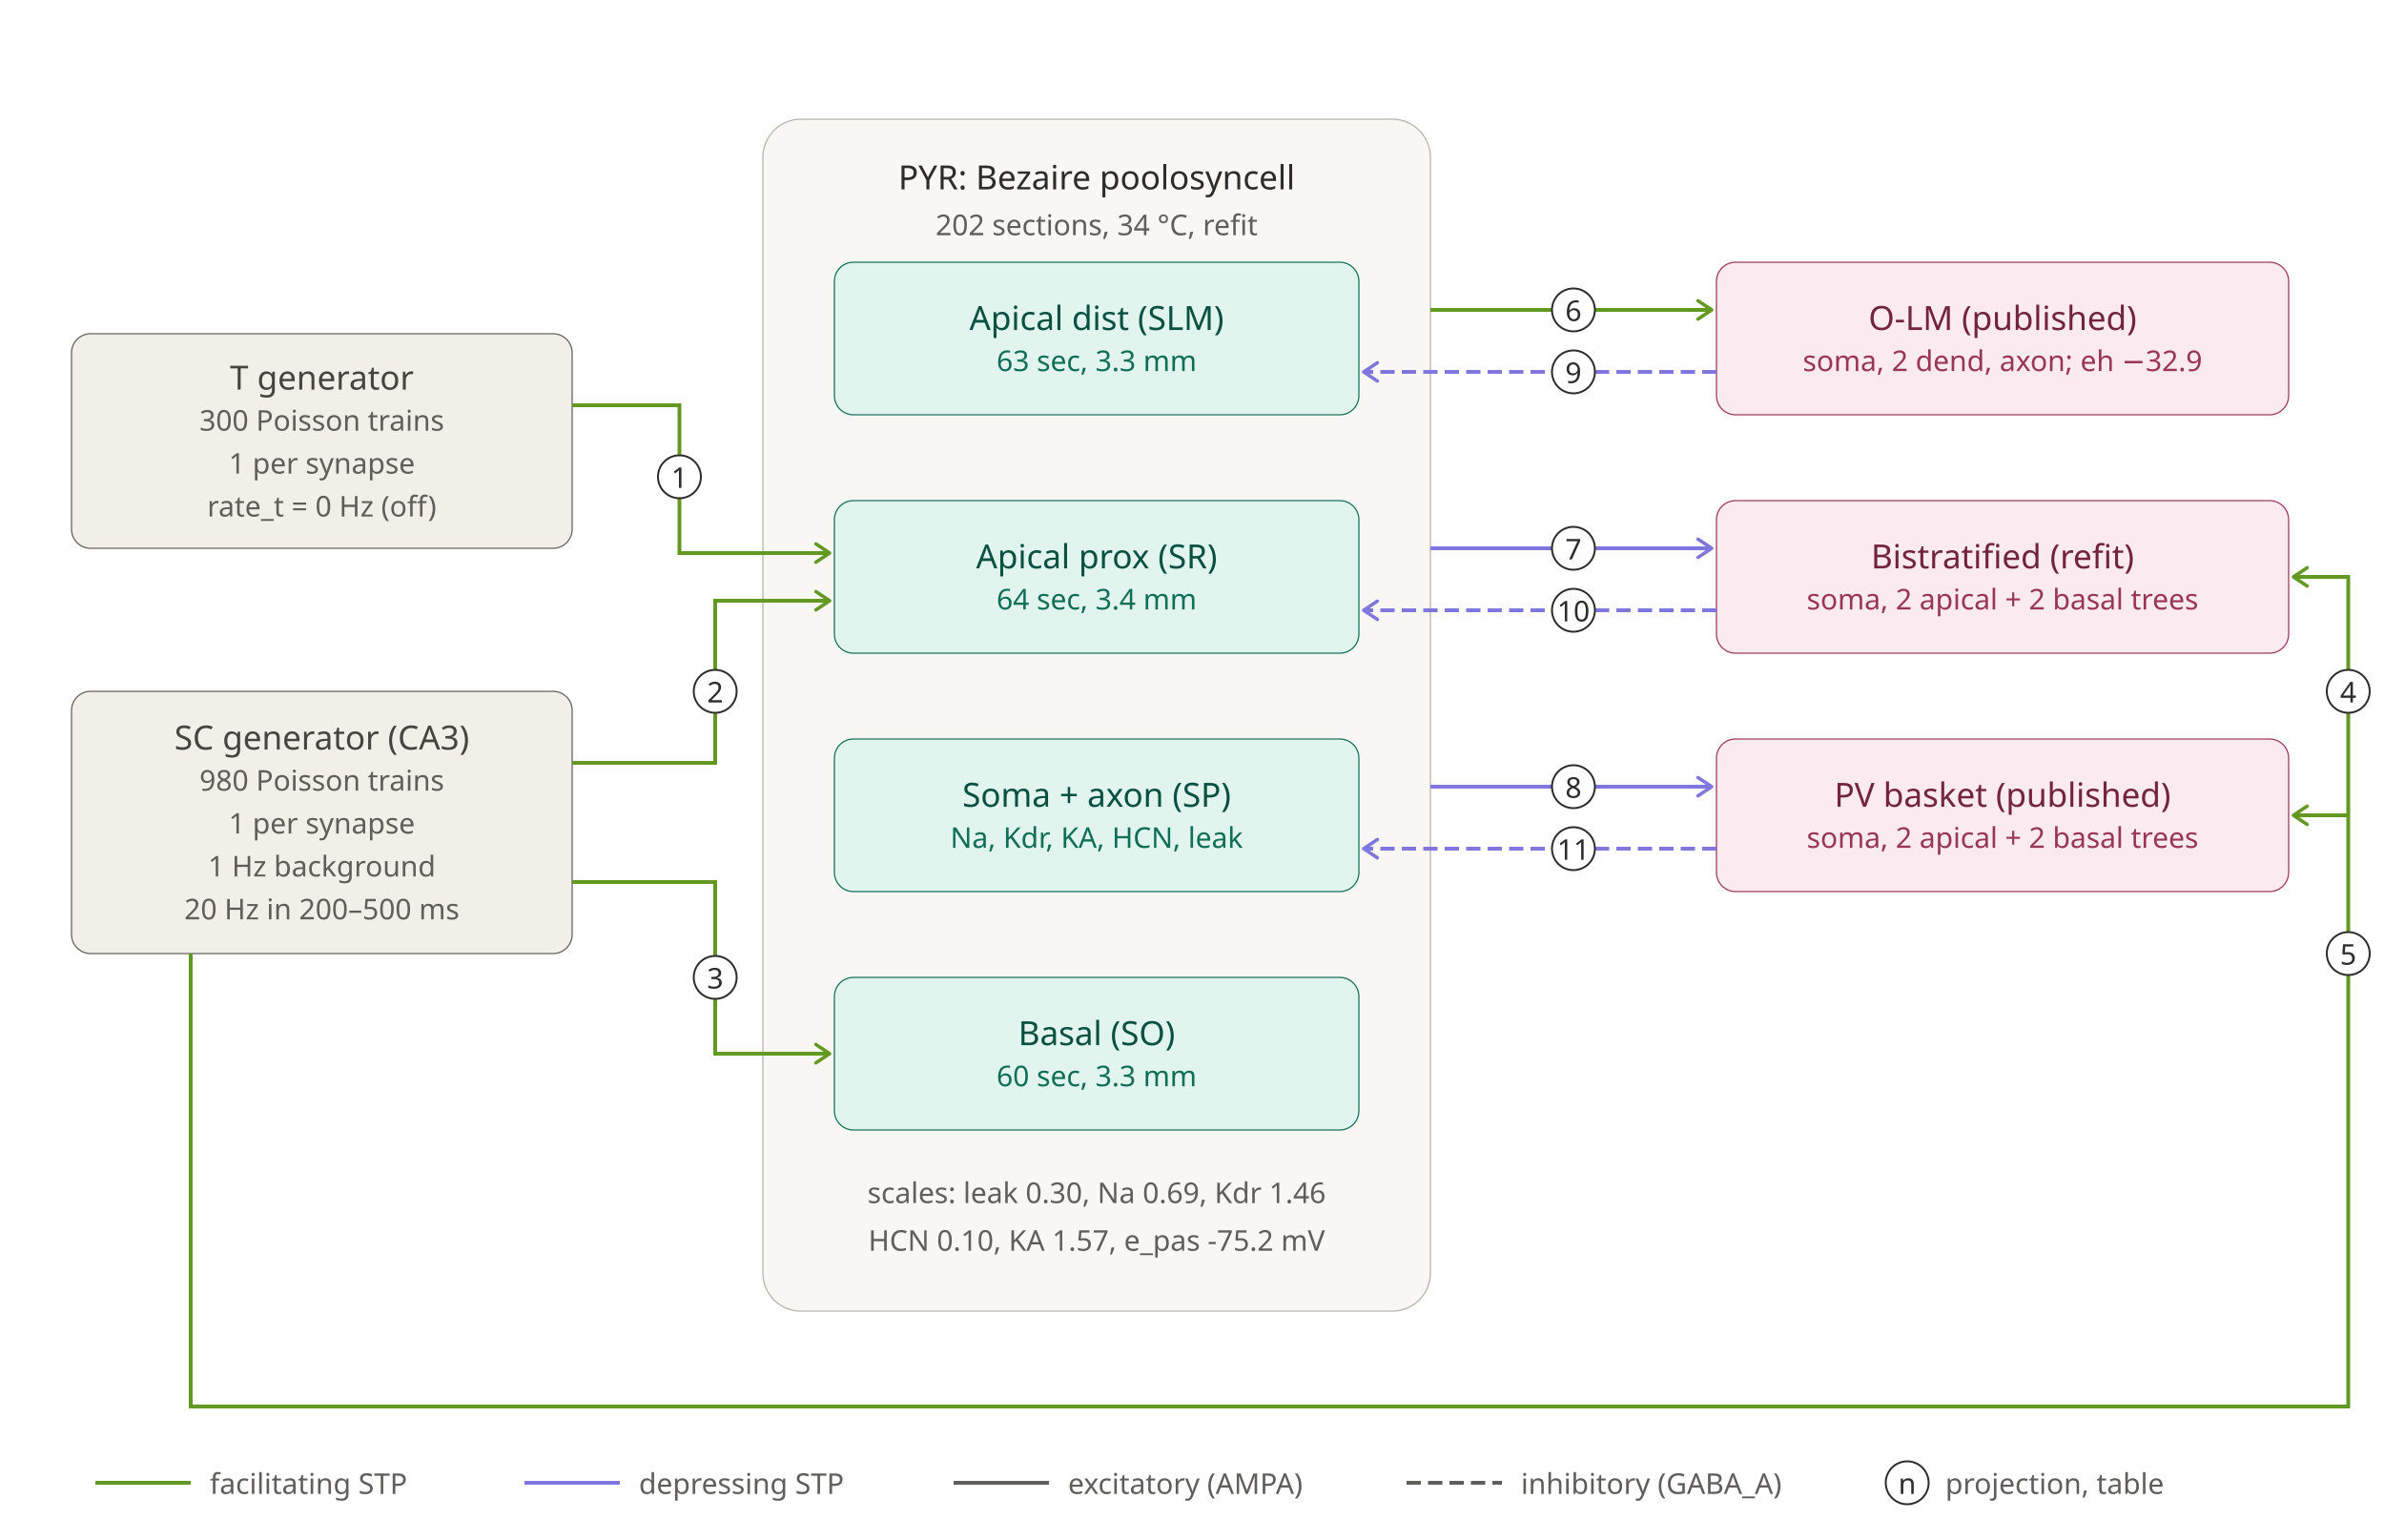
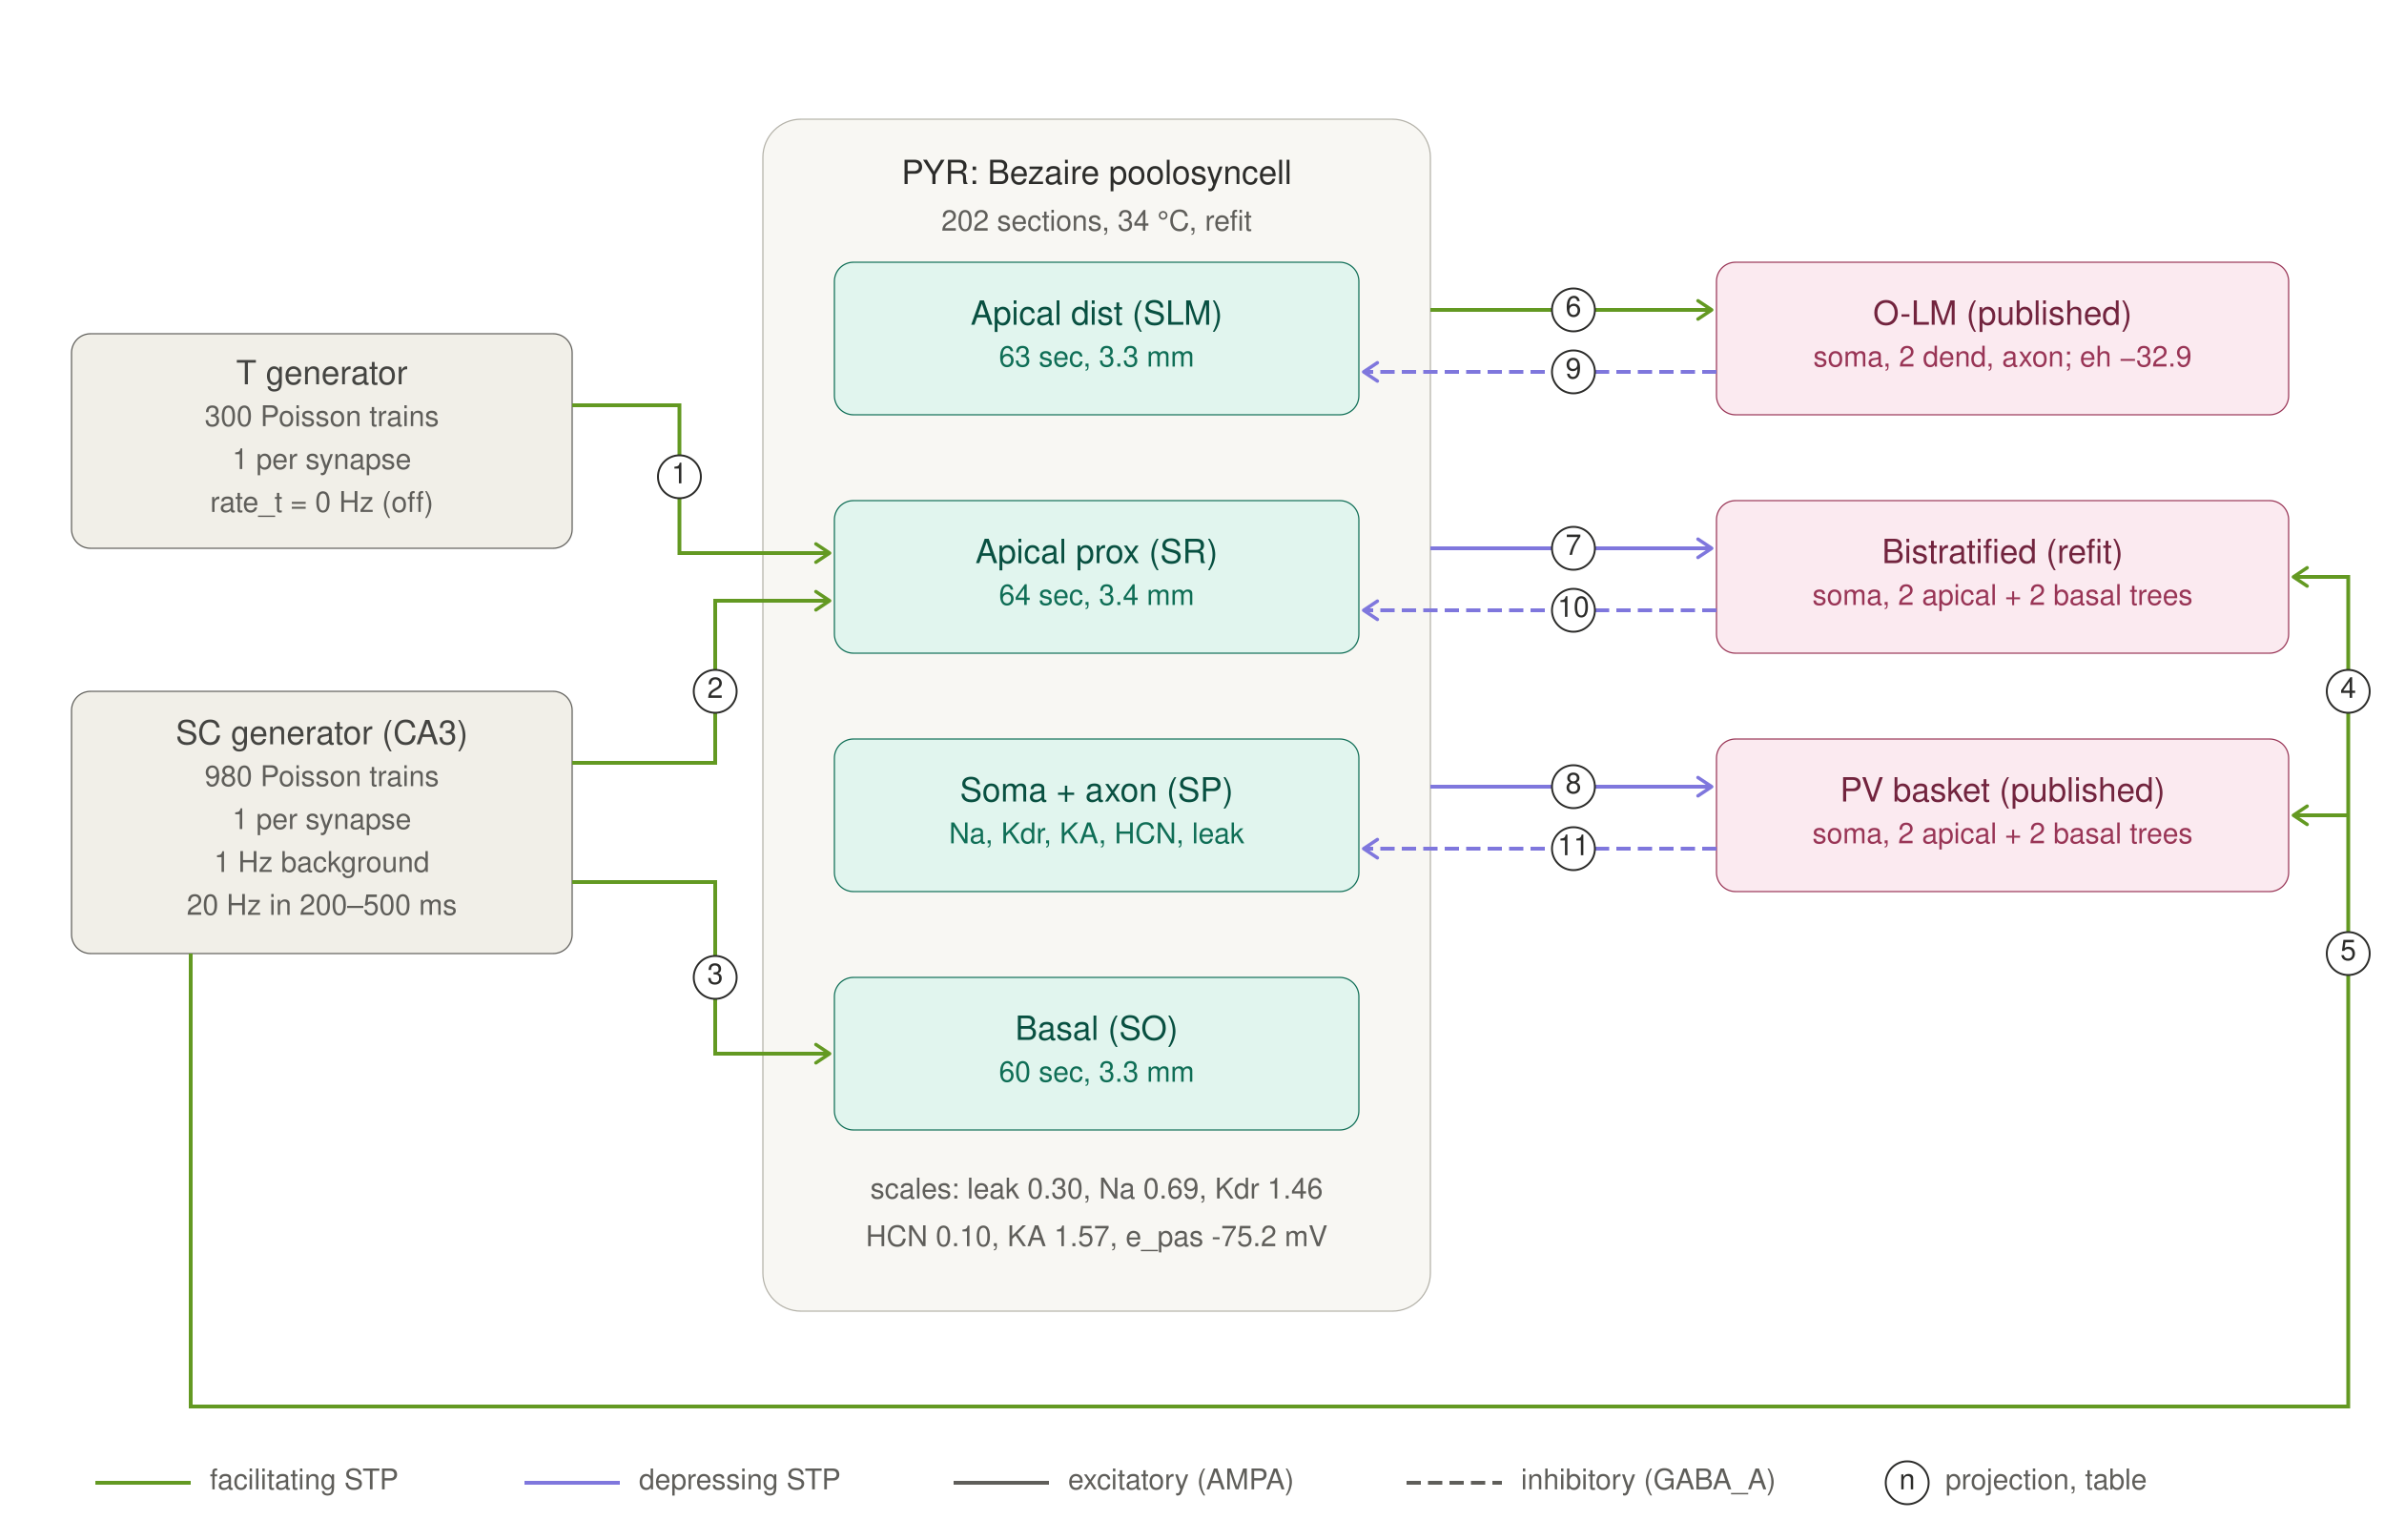
<svg xmlns="http://www.w3.org/2000/svg" width="1000" height="646" viewBox="0 0 1000 646">
-   <style>
- .ts{font:12px sans-serif;fill:#5F5E5A}.th{font:500 14px sans-serif;fill:#2C2C2A}.tb{font:500 12px sans-serif;fill:#2C2C2A}
- .box{fill:#F8F7F3;stroke:#B4B2A9}
- .c-teal&gt;rect{fill:#E1F5EE;stroke:#0F6E56}.c-teal&gt;.th{fill:#085041}.c-teal&gt;.ts{fill:#0F6E56}
- .c-pink&gt;rect{fill:#FBEAF0;stroke:#993556}.c-pink&gt;.th{fill:#72243E}.c-pink&gt;.ts{fill:#993556}
- .c-gray&gt;rect{fill:#F1EFE8;stroke:#5F5E5A}.c-gray&gt;.th{fill:#444441}.c-gray&gt;.ts{fill:#5F5E5A}
- .badge{fill:#FFFFFF;stroke:#2C2C2A;stroke-width:0.8}
- </style>
  <defs>
    <marker id="ag" viewBox="0 0 10 10" refX="8" refY="5" markerWidth="6" markerHeight="6" orient="auto-start-reverse">
      <path d="M2 1L8 5L2 9" fill="none" stroke="#639922" stroke-width="1.5" stroke-linecap="round" stroke-linejoin="round" />
    </marker>
    <marker id="ap" viewBox="0 0 10 10" refX="8" refY="5" markerWidth="6" markerHeight="6" orient="auto-start-reverse">
      <path d="M2 1L8 5L2 9" fill="none" stroke="#7F77DD" stroke-width="1.5" stroke-linecap="round" stroke-linejoin="round" />
    </marker>
  </defs>
  <rect width="1000" height="646" fill="#FFFFFF" />
-   <g class="c-gray">
-     <rect x="30" y="140" width="210" height="90" rx="8" stroke-width="0.5" />
-     <text class="th" x="135.0" y="158.0" text-anchor="middle" dominant-baseline="central">T generator</text>
-     <text class="ts" x="135.0" y="176.0" text-anchor="middle" dominant-baseline="central">300 Poisson trains</text>
-     <text class="ts" x="135.0" y="194.0" text-anchor="middle" dominant-baseline="central">1 per synapse</text>
-     <text class="ts" x="135.0" y="212.0" text-anchor="middle" dominant-baseline="central">rate_t = 0 Hz (off)</text>
+   <g>
+     <rect fill="#F1EFE8" stroke="#5F5E5A" x="30" y="140" width="210" height="90" rx="8" stroke-width="0.5" />
+     <text font-family="Helvetica, Arial, sans-serif" font-size="14" font-weight="500" fill="#444441" x="135.0" y="158.0" text-anchor="middle" dominant-baseline="central">T generator</text>
+     <text font-family="Helvetica, Arial, sans-serif" font-size="12" fill="#5F5E5A" x="135.0" y="176.0" text-anchor="middle" dominant-baseline="central">300 Poisson trains</text>
+     <text font-family="Helvetica, Arial, sans-serif" font-size="12" fill="#5F5E5A" x="135.0" y="194.0" text-anchor="middle" dominant-baseline="central">1 per synapse</text>
+     <text font-family="Helvetica, Arial, sans-serif" font-size="12" fill="#5F5E5A" x="135.0" y="212.0" text-anchor="middle" dominant-baseline="central">rate_t = 0 Hz (off)</text>
  </g>
-   <g class="c-gray">
-     <rect x="30" y="290" width="210" height="110" rx="8" stroke-width="0.5" />
-     <text class="th" x="135.0" y="309.0" text-anchor="middle" dominant-baseline="central">SC generator (CA3)</text>
-     <text class="ts" x="135.0" y="327.0" text-anchor="middle" dominant-baseline="central">980 Poisson trains</text>
-     <text class="ts" x="135.0" y="345.0" text-anchor="middle" dominant-baseline="central">1 per synapse</text>
-     <text class="ts" x="135.0" y="363.0" text-anchor="middle" dominant-baseline="central">1 Hz background</text>
-     <text class="ts" x="135.0" y="381.0" text-anchor="middle" dominant-baseline="central">20 Hz in 200–500 ms</text>
+   <g>
+     <rect fill="#F1EFE8" stroke="#5F5E5A" x="30" y="290" width="210" height="110" rx="8" stroke-width="0.5" />
+     <text font-family="Helvetica, Arial, sans-serif" font-size="14" font-weight="500" fill="#444441" x="135.0" y="309.0" text-anchor="middle" dominant-baseline="central">SC generator (CA3)</text>
+     <text font-family="Helvetica, Arial, sans-serif" font-size="12" fill="#5F5E5A" x="135.0" y="327.0" text-anchor="middle" dominant-baseline="central">980 Poisson trains</text>
+     <text font-family="Helvetica, Arial, sans-serif" font-size="12" fill="#5F5E5A" x="135.0" y="345.0" text-anchor="middle" dominant-baseline="central">1 per synapse</text>
+     <text font-family="Helvetica, Arial, sans-serif" font-size="12" fill="#5F5E5A" x="135.0" y="363.0" text-anchor="middle" dominant-baseline="central">1 Hz background</text>
+     <text font-family="Helvetica, Arial, sans-serif" font-size="12" fill="#5F5E5A" x="135.0" y="381.0" text-anchor="middle" dominant-baseline="central">20 Hz in 200–500 ms</text>
  </g>
-   <rect class="box" x="320" y="50" width="280" height="500" rx="16" stroke-width="0.5" />
-   <text class="th" x="460" y="74" text-anchor="middle" dominant-baseline="central">PYR: Bezaire poolosyncell</text>
-   <text class="ts" x="460" y="94" text-anchor="middle" dominant-baseline="central">202 sections, 34 °C, refit</text>
-   <g class="c-teal">
-     <rect x="350" y="110" width="220" height="64" rx="8" stroke-width="0.5" />
-     <text class="th" x="460.0" y="133.0" text-anchor="middle" dominant-baseline="central">Apical dist (SLM)</text>
-     <text class="ts" x="460.0" y="151.0" text-anchor="middle" dominant-baseline="central">63 sec, 3.3 mm</text>
+   <rect fill="#F8F7F3" stroke="#B4B2A9" x="320" y="50" width="280" height="500" rx="16" stroke-width="0.5" />
+   <text font-family="Helvetica, Arial, sans-serif" font-size="14" font-weight="500" fill="#2C2C2A" x="460" y="74" text-anchor="middle" dominant-baseline="central">PYR: Bezaire poolosyncell</text>
+   <text font-family="Helvetica, Arial, sans-serif" font-size="12" fill="#5F5E5A" x="460" y="94" text-anchor="middle" dominant-baseline="central">202 sections, 34 °C, refit</text>
+   <g>
+     <rect fill="#E1F5EE" stroke="#0F6E56" x="350" y="110" width="220" height="64" rx="8" stroke-width="0.5" />
+     <text font-family="Helvetica, Arial, sans-serif" font-size="14" font-weight="500" fill="#085041" x="460.0" y="133.0" text-anchor="middle" dominant-baseline="central">Apical dist (SLM)</text>
+     <text font-family="Helvetica, Arial, sans-serif" font-size="12" fill="#0F6E56" x="460.0" y="151.0" text-anchor="middle" dominant-baseline="central">63 sec, 3.3 mm</text>
  </g>
-   <g class="c-teal">
-     <rect x="350" y="210" width="220" height="64" rx="8" stroke-width="0.5" />
-     <text class="th" x="460.0" y="233.0" text-anchor="middle" dominant-baseline="central">Apical prox (SR)</text>
-     <text class="ts" x="460.0" y="251.0" text-anchor="middle" dominant-baseline="central">64 sec, 3.4 mm</text>
+   <g>
+     <rect fill="#E1F5EE" stroke="#0F6E56" x="350" y="210" width="220" height="64" rx="8" stroke-width="0.5" />
+     <text font-family="Helvetica, Arial, sans-serif" font-size="14" font-weight="500" fill="#085041" x="460.0" y="233.0" text-anchor="middle" dominant-baseline="central">Apical prox (SR)</text>
+     <text font-family="Helvetica, Arial, sans-serif" font-size="12" fill="#0F6E56" x="460.0" y="251.0" text-anchor="middle" dominant-baseline="central">64 sec, 3.4 mm</text>
  </g>
-   <g class="c-teal">
-     <rect x="350" y="310" width="220" height="64" rx="8" stroke-width="0.5" />
-     <text class="th" x="460.0" y="333.0" text-anchor="middle" dominant-baseline="central">Soma + axon (SP)</text>
-     <text class="ts" x="460.0" y="351.0" text-anchor="middle" dominant-baseline="central">Na, Kdr, KA, HCN, leak</text>
+   <g>
+     <rect fill="#E1F5EE" stroke="#0F6E56" x="350" y="310" width="220" height="64" rx="8" stroke-width="0.5" />
+     <text font-family="Helvetica, Arial, sans-serif" font-size="14" font-weight="500" fill="#085041" x="460.0" y="333.0" text-anchor="middle" dominant-baseline="central">Soma + axon (SP)</text>
+     <text font-family="Helvetica, Arial, sans-serif" font-size="12" fill="#0F6E56" x="460.0" y="351.0" text-anchor="middle" dominant-baseline="central">Na, Kdr, KA, HCN, leak</text>
  </g>
-   <g class="c-teal">
-     <rect x="350" y="410" width="220" height="64" rx="8" stroke-width="0.5" />
-     <text class="th" x="460.0" y="433.0" text-anchor="middle" dominant-baseline="central">Basal (SO)</text>
-     <text class="ts" x="460.0" y="451.0" text-anchor="middle" dominant-baseline="central">60 sec, 3.3 mm</text>
+   <g>
+     <rect fill="#E1F5EE" stroke="#0F6E56" x="350" y="410" width="220" height="64" rx="8" stroke-width="0.5" />
+     <text font-family="Helvetica, Arial, sans-serif" font-size="14" font-weight="500" fill="#085041" x="460.0" y="433.0" text-anchor="middle" dominant-baseline="central">Basal (SO)</text>
+     <text font-family="Helvetica, Arial, sans-serif" font-size="12" fill="#0F6E56" x="460.0" y="451.0" text-anchor="middle" dominant-baseline="central">60 sec, 3.3 mm</text>
  </g>
-   <text class="ts" x="460" y="500" text-anchor="middle" dominant-baseline="central">scales: leak 0.30, Na 0.69, Kdr 1.46</text>
-   <text class="ts" x="460" y="520" text-anchor="middle" dominant-baseline="central">HCN 0.10, KA 1.57, e_pas -75.2 mV</text>
-   <g class="c-pink">
-     <rect x="720" y="110" width="240" height="64" rx="8" stroke-width="0.5" />
-     <text class="th" x="840.0" y="133.0" text-anchor="middle" dominant-baseline="central">O-LM (published)</text>
-     <text class="ts" x="840.0" y="151.0" text-anchor="middle" dominant-baseline="central">soma, 2 dend, axon; eh −32.9</text>
+   <text font-family="Helvetica, Arial, sans-serif" font-size="12" fill="#5F5E5A" x="460" y="500" text-anchor="middle" dominant-baseline="central">scales: leak 0.30, Na 0.69, Kdr 1.46</text>
+   <text font-family="Helvetica, Arial, sans-serif" font-size="12" fill="#5F5E5A" x="460" y="520" text-anchor="middle" dominant-baseline="central">HCN 0.10, KA 1.57, e_pas -75.2 mV</text>
+   <g>
+     <rect fill="#FBEAF0" stroke="#993556" x="720" y="110" width="240" height="64" rx="8" stroke-width="0.5" />
+     <text font-family="Helvetica, Arial, sans-serif" font-size="14" font-weight="500" fill="#72243E" x="840.0" y="133.0" text-anchor="middle" dominant-baseline="central">O-LM (published)</text>
+     <text font-family="Helvetica, Arial, sans-serif" font-size="12" fill="#993556" x="840.0" y="151.0" text-anchor="middle" dominant-baseline="central">soma, 2 dend, axon; eh −32.9</text>
  </g>
-   <g class="c-pink">
-     <rect x="720" y="210" width="240" height="64" rx="8" stroke-width="0.5" />
-     <text class="th" x="840.0" y="233.0" text-anchor="middle" dominant-baseline="central">Bistratified (refit)</text>
-     <text class="ts" x="840.0" y="251.0" text-anchor="middle" dominant-baseline="central">soma, 2 apical + 2 basal trees</text>
+   <g>
+     <rect fill="#FBEAF0" stroke="#993556" x="720" y="210" width="240" height="64" rx="8" stroke-width="0.5" />
+     <text font-family="Helvetica, Arial, sans-serif" font-size="14" font-weight="500" fill="#72243E" x="840.0" y="233.0" text-anchor="middle" dominant-baseline="central">Bistratified (refit)</text>
+     <text font-family="Helvetica, Arial, sans-serif" font-size="12" fill="#993556" x="840.0" y="251.0" text-anchor="middle" dominant-baseline="central">soma, 2 apical + 2 basal trees</text>
  </g>
-   <g class="c-pink">
-     <rect x="720" y="310" width="240" height="64" rx="8" stroke-width="0.5" />
-     <text class="th" x="840.0" y="333.0" text-anchor="middle" dominant-baseline="central">PV basket (published)</text>
-     <text class="ts" x="840.0" y="351.0" text-anchor="middle" dominant-baseline="central">soma, 2 apical + 2 basal trees</text>
+   <g>
+     <rect fill="#FBEAF0" stroke="#993556" x="720" y="310" width="240" height="64" rx="8" stroke-width="0.5" />
+     <text font-family="Helvetica, Arial, sans-serif" font-size="14" font-weight="500" fill="#72243E" x="840.0" y="333.0" text-anchor="middle" dominant-baseline="central">PV basket (published)</text>
+     <text font-family="Helvetica, Arial, sans-serif" font-size="12" fill="#993556" x="840.0" y="351.0" text-anchor="middle" dominant-baseline="central">soma, 2 apical + 2 basal trees</text>
  </g>
  <path d="M240 170 H285 V232 H348" fill="none" stroke="#639922" stroke-width="1.6" marker-end="url(#ag)" />
-   <circle class="badge" cx="285" cy="200" r="9" />
-   <text class="tb" x="285" y="200" text-anchor="middle" dominant-baseline="central">1</text>
+   <circle fill="#FFFFFF" stroke="#2C2C2A" stroke-width="0.8" cx="285" cy="200" r="9" />
+   <text font-family="Helvetica, Arial, sans-serif" font-size="12" font-weight="500" fill="#2C2C2A" x="285" y="200" text-anchor="middle" dominant-baseline="central">1</text>
  <path d="M240 320 H300 V252 H348" fill="none" stroke="#639922" stroke-width="1.6" marker-end="url(#ag)" />
-   <circle class="badge" cx="300" cy="290" r="9" />
-   <text class="tb" x="300" y="290" text-anchor="middle" dominant-baseline="central">2</text>
+   <circle fill="#FFFFFF" stroke="#2C2C2A" stroke-width="0.8" cx="300" cy="290" r="9" />
+   <text font-family="Helvetica, Arial, sans-serif" font-size="12" font-weight="500" fill="#2C2C2A" x="300" y="290" text-anchor="middle" dominant-baseline="central">2</text>
  <path d="M240 370 H300 V442 H348" fill="none" stroke="#639922" stroke-width="1.6" marker-end="url(#ag)" />
-   <circle class="badge" cx="300" cy="410" r="9" />
-   <text class="tb" x="300" y="410" text-anchor="middle" dominant-baseline="central">3</text>
+   <circle fill="#FFFFFF" stroke="#2C2C2A" stroke-width="0.8" cx="300" cy="410" r="9" />
+   <text font-family="Helvetica, Arial, sans-serif" font-size="12" font-weight="500" fill="#2C2C2A" x="300" y="410" text-anchor="middle" dominant-baseline="central">3</text>
  <path d="M80 400 V590 H985 V242 H962" fill="none" stroke="#639922" stroke-width="1.6" marker-end="url(#ag)" />
  <path d="M985 342 H962" fill="none" stroke="#639922" stroke-width="1.6" marker-end="url(#ag)" />
-   <circle class="badge" cx="985" cy="290" r="9" />
-   <text class="tb" x="985" y="290" text-anchor="middle" dominant-baseline="central">4</text>
-   <circle class="badge" cx="985" cy="400" r="9" />
-   <text class="tb" x="985" y="400" text-anchor="middle" dominant-baseline="central">5</text>
+   <circle fill="#FFFFFF" stroke="#2C2C2A" stroke-width="0.8" cx="985" cy="290" r="9" />
+   <text font-family="Helvetica, Arial, sans-serif" font-size="12" font-weight="500" fill="#2C2C2A" x="985" y="290" text-anchor="middle" dominant-baseline="central">4</text>
+   <circle fill="#FFFFFF" stroke="#2C2C2A" stroke-width="0.8" cx="985" cy="400" r="9" />
+   <text font-family="Helvetica, Arial, sans-serif" font-size="12" font-weight="500" fill="#2C2C2A" x="985" y="400" text-anchor="middle" dominant-baseline="central">5</text>
  <path d="M600 130 H718" fill="none" stroke="#639922" stroke-width="1.6" marker-end="url(#ag)" />
-   <circle class="badge" cx="660" cy="130" r="9" />
-   <text class="tb" x="660" y="130" text-anchor="middle" dominant-baseline="central">6</text>
+   <circle fill="#FFFFFF" stroke="#2C2C2A" stroke-width="0.8" cx="660" cy="130" r="9" />
+   <text font-family="Helvetica, Arial, sans-serif" font-size="12" font-weight="500" fill="#2C2C2A" x="660" y="130" text-anchor="middle" dominant-baseline="central">6</text>
  <path d="M720 156 H572" fill="none" stroke="#7F77DD" stroke-width="1.6" stroke-dasharray="6 3" marker-end="url(#ap)" />
-   <circle class="badge" cx="660" cy="156" r="9" />
-   <text class="tb" x="660" y="156" text-anchor="middle" dominant-baseline="central">9</text>
+   <circle fill="#FFFFFF" stroke="#2C2C2A" stroke-width="0.8" cx="660" cy="156" r="9" />
+   <text font-family="Helvetica, Arial, sans-serif" font-size="12" font-weight="500" fill="#2C2C2A" x="660" y="156" text-anchor="middle" dominant-baseline="central">9</text>
  <path d="M600 230 H718" fill="none" stroke="#7F77DD" stroke-width="1.6" marker-end="url(#ap)" />
-   <circle class="badge" cx="660" cy="230" r="9" />
-   <text class="tb" x="660" y="230" text-anchor="middle" dominant-baseline="central">7</text>
+   <circle fill="#FFFFFF" stroke="#2C2C2A" stroke-width="0.8" cx="660" cy="230" r="9" />
+   <text font-family="Helvetica, Arial, sans-serif" font-size="12" font-weight="500" fill="#2C2C2A" x="660" y="230" text-anchor="middle" dominant-baseline="central">7</text>
  <path d="M720 256 H572" fill="none" stroke="#7F77DD" stroke-width="1.6" stroke-dasharray="6 3" marker-end="url(#ap)" />
-   <circle class="badge" cx="660" cy="256" r="9" />
-   <text class="tb" x="660" y="256" text-anchor="middle" dominant-baseline="central">10</text>
+   <circle fill="#FFFFFF" stroke="#2C2C2A" stroke-width="0.8" cx="660" cy="256" r="9" />
+   <text font-family="Helvetica, Arial, sans-serif" font-size="12" font-weight="500" fill="#2C2C2A" x="660" y="256" text-anchor="middle" dominant-baseline="central">10</text>
  <path d="M600 330 H718" fill="none" stroke="#7F77DD" stroke-width="1.6" marker-end="url(#ap)" />
-   <circle class="badge" cx="660" cy="330" r="9" />
-   <text class="tb" x="660" y="330" text-anchor="middle" dominant-baseline="central">8</text>
+   <circle fill="#FFFFFF" stroke="#2C2C2A" stroke-width="0.8" cx="660" cy="330" r="9" />
+   <text font-family="Helvetica, Arial, sans-serif" font-size="12" font-weight="500" fill="#2C2C2A" x="660" y="330" text-anchor="middle" dominant-baseline="central">8</text>
  <path d="M720 356 H572" fill="none" stroke="#7F77DD" stroke-width="1.6" stroke-dasharray="6 3" marker-end="url(#ap)" />
-   <circle class="badge" cx="660" cy="356" r="9" />
-   <text class="tb" x="660" y="356" text-anchor="middle" dominant-baseline="central">11</text>
+   <circle fill="#FFFFFF" stroke="#2C2C2A" stroke-width="0.8" cx="660" cy="356" r="9" />
+   <text font-family="Helvetica, Arial, sans-serif" font-size="12" font-weight="500" fill="#2C2C2A" x="660" y="356" text-anchor="middle" dominant-baseline="central">11</text>
  <line x1="40" y1="622" x2="80" y2="622" stroke="#639922" stroke-width="1.6" />
-   <text class="ts" x="88" y="622" dominant-baseline="central">facilitating STP</text>
+   <text font-family="Helvetica, Arial, sans-serif" font-size="12" fill="#5F5E5A" x="88" y="622" dominant-baseline="central">facilitating STP</text>
  <line x1="220" y1="622" x2="260" y2="622" stroke="#7F77DD" stroke-width="1.6" />
-   <text class="ts" x="268" y="622" dominant-baseline="central">depressing STP</text>
+   <text font-family="Helvetica, Arial, sans-serif" font-size="12" fill="#5F5E5A" x="268" y="622" dominant-baseline="central">depressing STP</text>
  <line x1="400" y1="622" x2="440" y2="622" stroke="#5F5E5A" stroke-width="1.6" />
-   <text class="ts" x="448" y="622" dominant-baseline="central">excitatory (AMPA)</text>
+   <text font-family="Helvetica, Arial, sans-serif" font-size="12" fill="#5F5E5A" x="448" y="622" dominant-baseline="central">excitatory (AMPA)</text>
  <line x1="590" y1="622" x2="630" y2="622" stroke="#5F5E5A" stroke-width="1.6" stroke-dasharray="6 3" />
-   <text class="ts" x="638" y="622" dominant-baseline="central">inhibitory (GABA_A)</text>
-   <circle class="badge" cx="800" cy="622" r="9" />
-   <text class="tb" x="800" y="622" text-anchor="middle" dominant-baseline="central">n</text>
-   <text class="ts" x="816" y="622" dominant-baseline="central">projection, table</text>
+   <text font-family="Helvetica, Arial, sans-serif" font-size="12" fill="#5F5E5A" x="638" y="622" dominant-baseline="central">inhibitory (GABA_A)</text>
+   <circle fill="#FFFFFF" stroke="#2C2C2A" stroke-width="0.8" cx="800" cy="622" r="9" />
+   <text font-family="Helvetica, Arial, sans-serif" font-size="12" font-weight="500" fill="#2C2C2A" x="800" y="622" text-anchor="middle" dominant-baseline="central">n</text>
+   <text font-family="Helvetica, Arial, sans-serif" font-size="12" fill="#5F5E5A" x="816" y="622" dominant-baseline="central">projection, table</text>
</svg>
